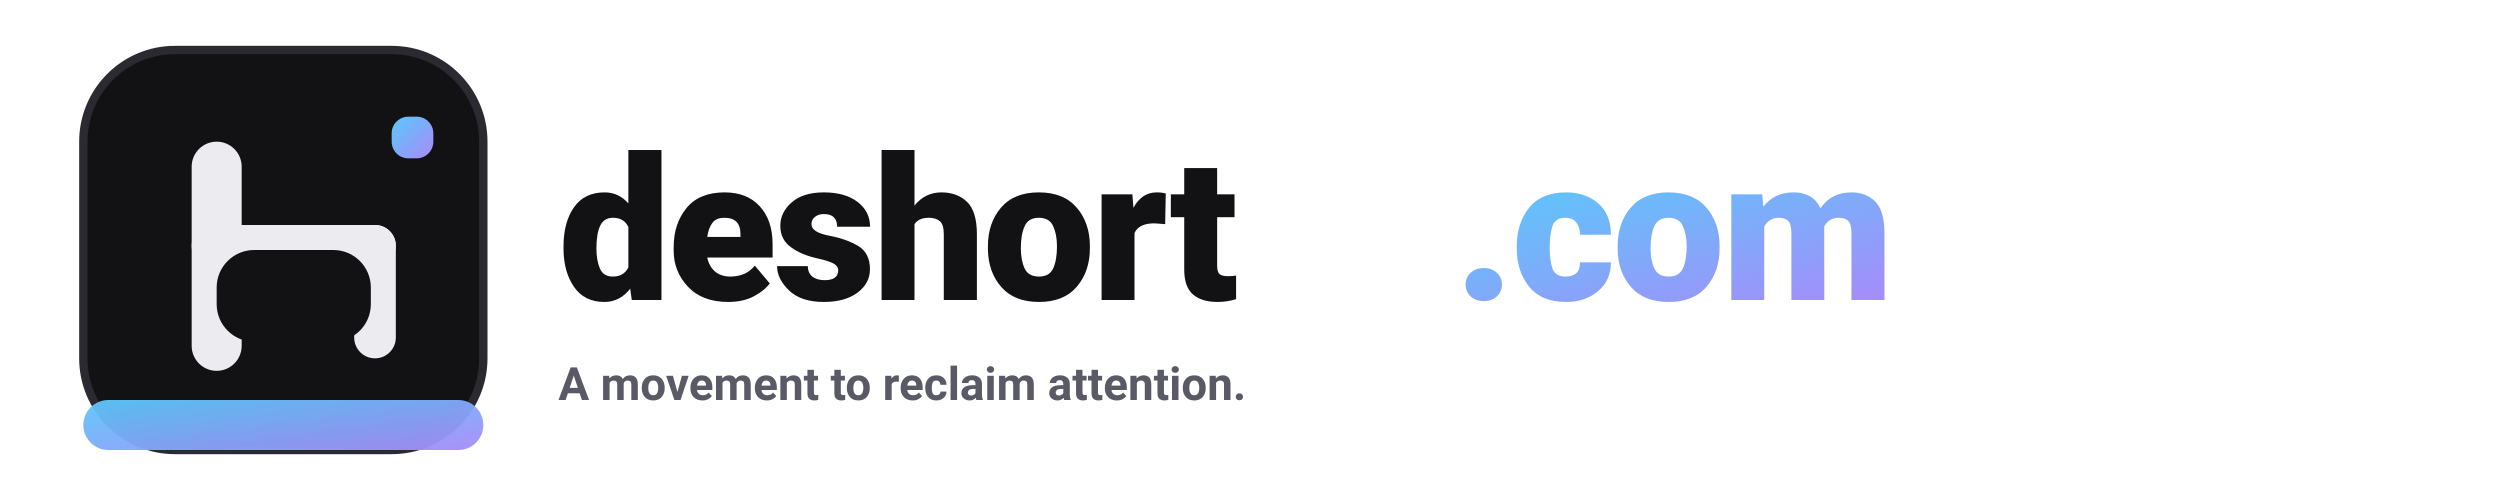
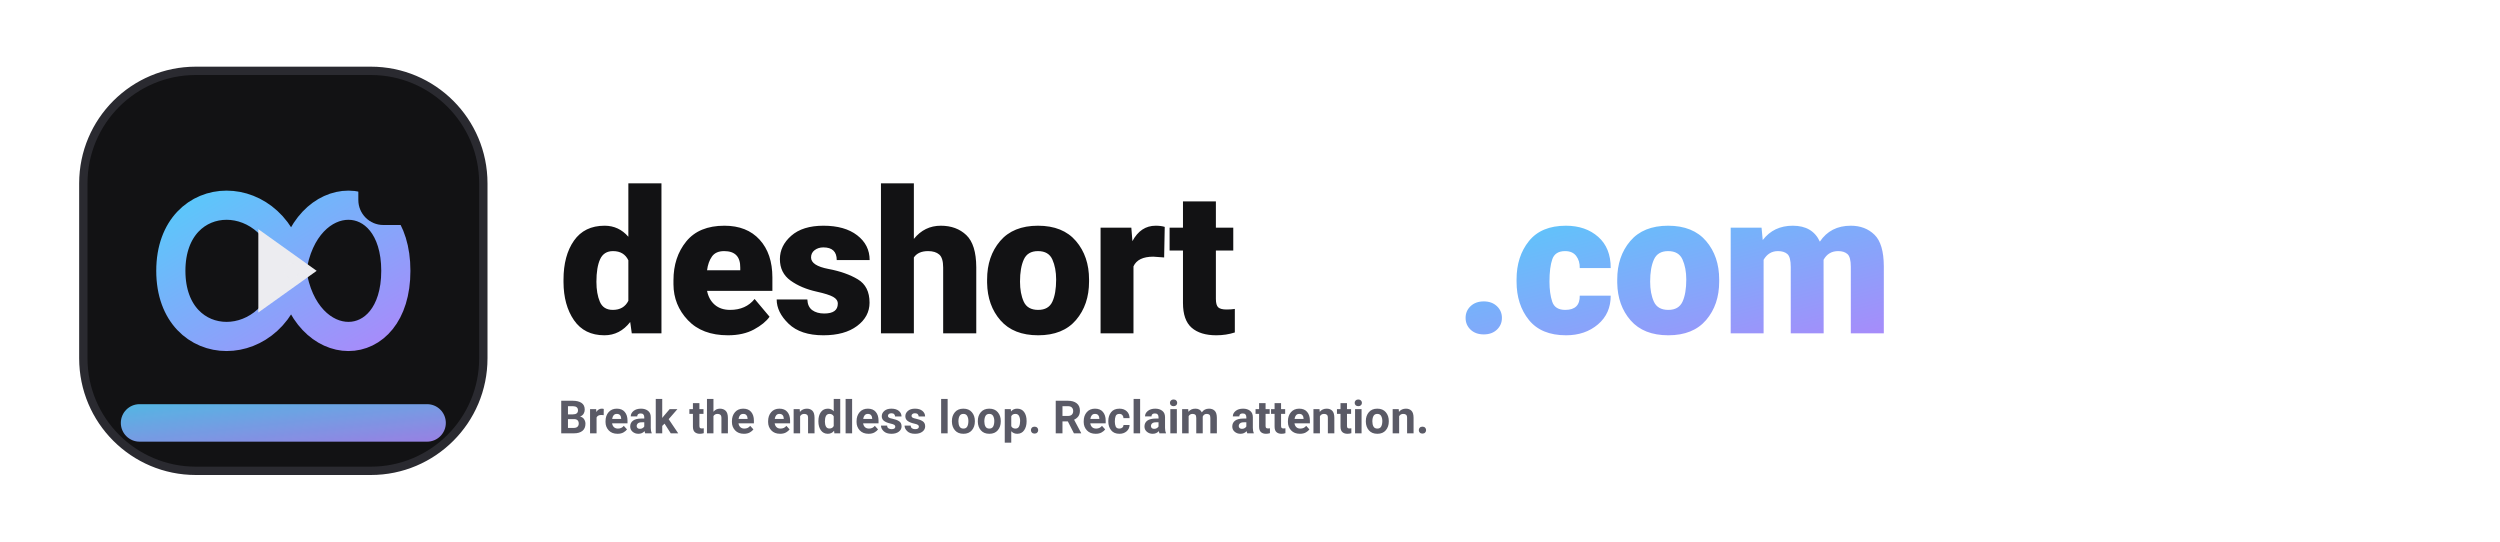
- <svg xmlns="http://www.w3.org/2000/svg" width="1200" height="240" viewBox="0 0 1200 240" role="img" aria-label="deshort.com">
+ <svg xmlns="http://www.w3.org/2000/svg" width="1200" height="260" viewBox="0 0 1200 260" role="img" aria-label="deshort.com">
  <defs>
    <linearGradient id="g" x1="0" y1="0" x2="1" y2="1">
      <stop offset="0" stop-color="#5AC8FA" />
      <stop offset="1" stop-color="#A78BFA" />
    </linearGradient>
  </defs>
-   <rect width="1200" height="240" fill="none" />
-   <g transform="translate(40,24)">
-     <rect x="0" y="0" width="192" height="192" rx="44" fill="#121214" />
-     <rect x="0" y="0" width="192" height="192" rx="44" fill="none" stroke="#2A2A30" stroke-width="4" />
-     <rect x="0" y="168" width="192" height="24" rx="12" fill="url(#g)" opacity="0.95" />
-     <rect x="52" y="44" width="24" height="110" rx="12" fill="#ECECF0" />
-     <rect x="52" y="84" width="98" height="20" rx="10" fill="#ECECF0" />
-     <rect x="130" y="84" width="20" height="64" rx="10" fill="#ECECF0" />
-     <rect x="64" y="96" width="74" height="44" rx="18" fill="#121214" />
-     <rect x="148" y="32" width="20" height="20" rx="8" fill="url(#g)" />
+   <rect width="1200" height="260" fill="none" />
+   <g transform="translate(40,34)">
+     <rect x="0" y="0" width="192" height="192" rx="54" fill="#121214" />
+     <rect x="0" y="0" width="192" height="192" rx="54" fill="none" stroke="#2A2A30" stroke-width="4" />
+     <path d="M42 96 C42 54 94 54 100 96 C106 138 150 138 150 96 C150 54 106 54 100 96 C94 138 42 138 42 96" fill="none" stroke="url(#g)" stroke-width="14" stroke-linecap="round" stroke-linejoin="round" />
+     <rect x="132" y="46" width="46" height="28" rx="12" fill="#121214" />
+     <path d="M84 76 L84 116 L112 96 Z" fill="#ECECF0" />
+     <circle cx="100" cy="96" r="3.5" fill="#ECECF0" opacity="0.9" />
+     <rect x="18" y="160" width="156" height="18" rx="9" fill="url(#g)" opacity="0.9" />
  </g>
-   <g transform="translate(268,72)">
-     <text x="0" y="72" fill="#121214" font-family="ui-sans-serif, system-ui, -apple-system, Segoe UI, Roboto, Helvetica, Arial, sans-serif" font-size="96" font-weight="800" letter-spacing="-1.5">deshort</text>
-     <text x="430" y="72" fill="url(#g)" font-family="ui-sans-serif, system-ui, -apple-system, Segoe UI, Roboto, Helvetica, Arial, sans-serif" font-size="96" font-weight="800" letter-spacing="-1.5">.com</text>
-     <text x="0" y="120" fill="#5A5A66" font-family="ui-sans-serif, system-ui, -apple-system, Segoe UI, Roboto, Helvetica, Arial, sans-serif" font-size="22" font-weight="600">A movement to reclaim attention.</text>
+   <g transform="translate(268,88)">
+     <text x="0" y="72" fill="#121214" font-family="ui-sans-serif, system-ui, -apple-system, Segoe UI, Roboto, Helvetica, Arial, sans-serif" font-size="96" font-weight="850" letter-spacing="-1.6">deshort</text>
+     <text x="430" y="72" fill="url(#g)" font-family="ui-sans-serif, system-ui, -apple-system, Segoe UI, Roboto, Helvetica, Arial, sans-serif" font-size="96" font-weight="850" letter-spacing="-1.6">.com</text>
+     <text x="0" y="120" fill="#5A5A66" font-family="ui-sans-serif, system-ui, -apple-system, Segoe UI, Roboto, Helvetica, Arial, sans-serif" font-size="22" font-weight="650">Break the endless loop. Reclaim attention.</text>
  </g>
</svg>
